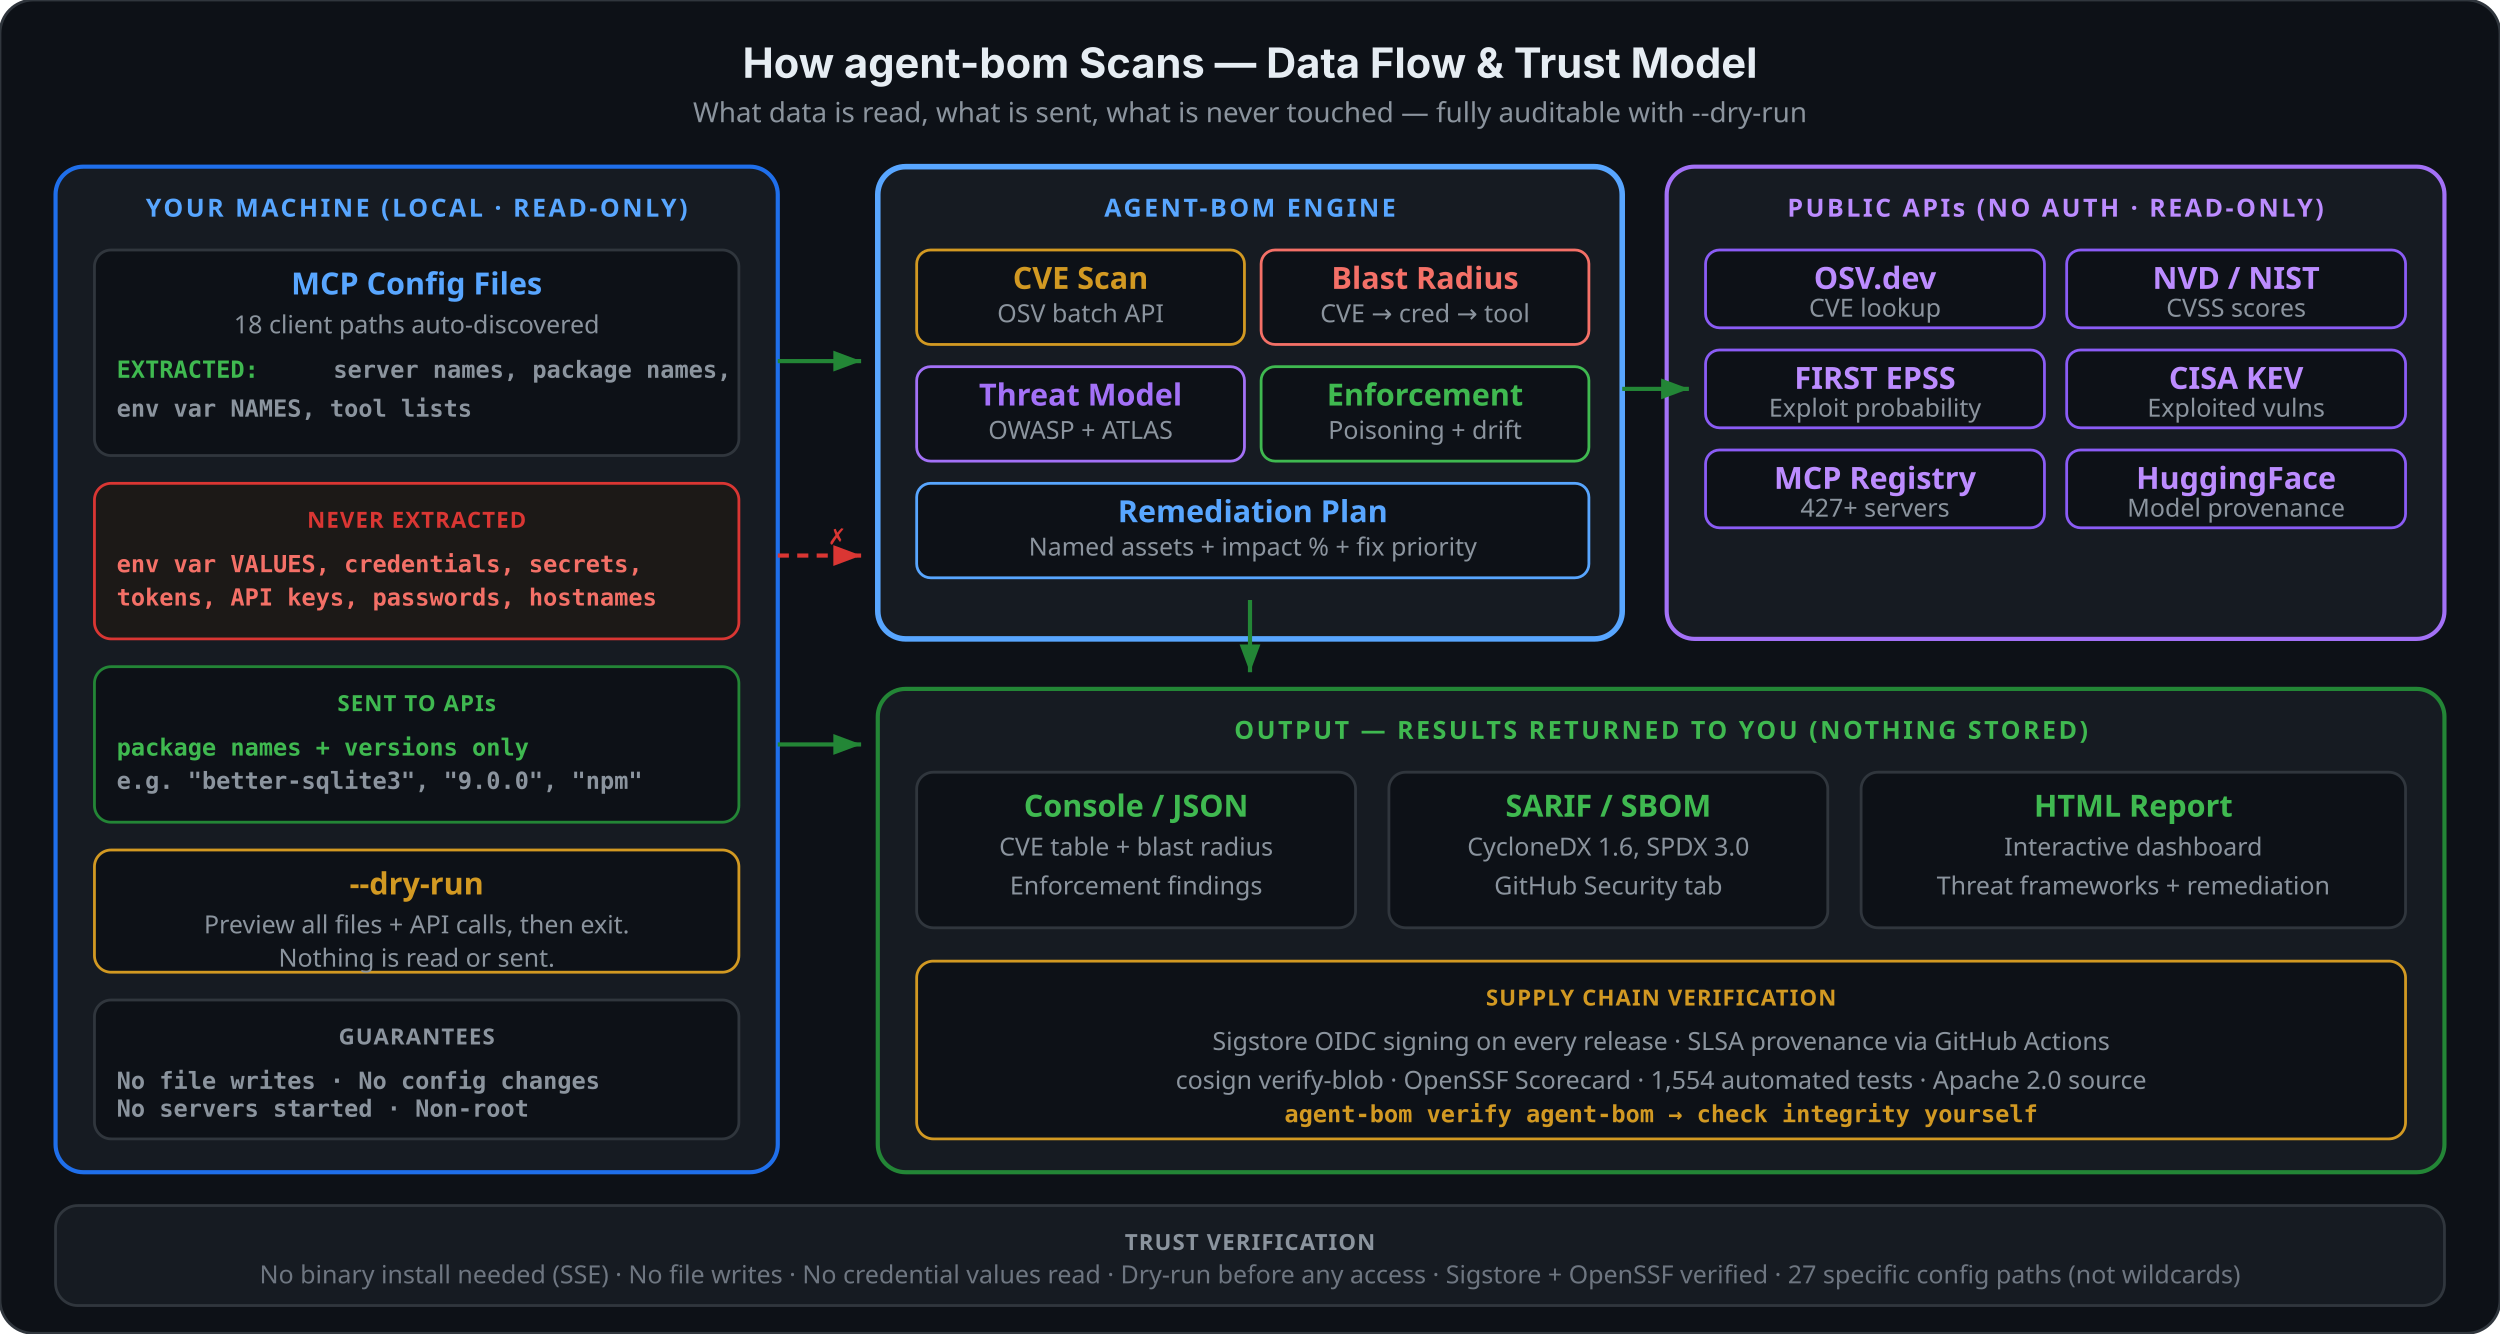
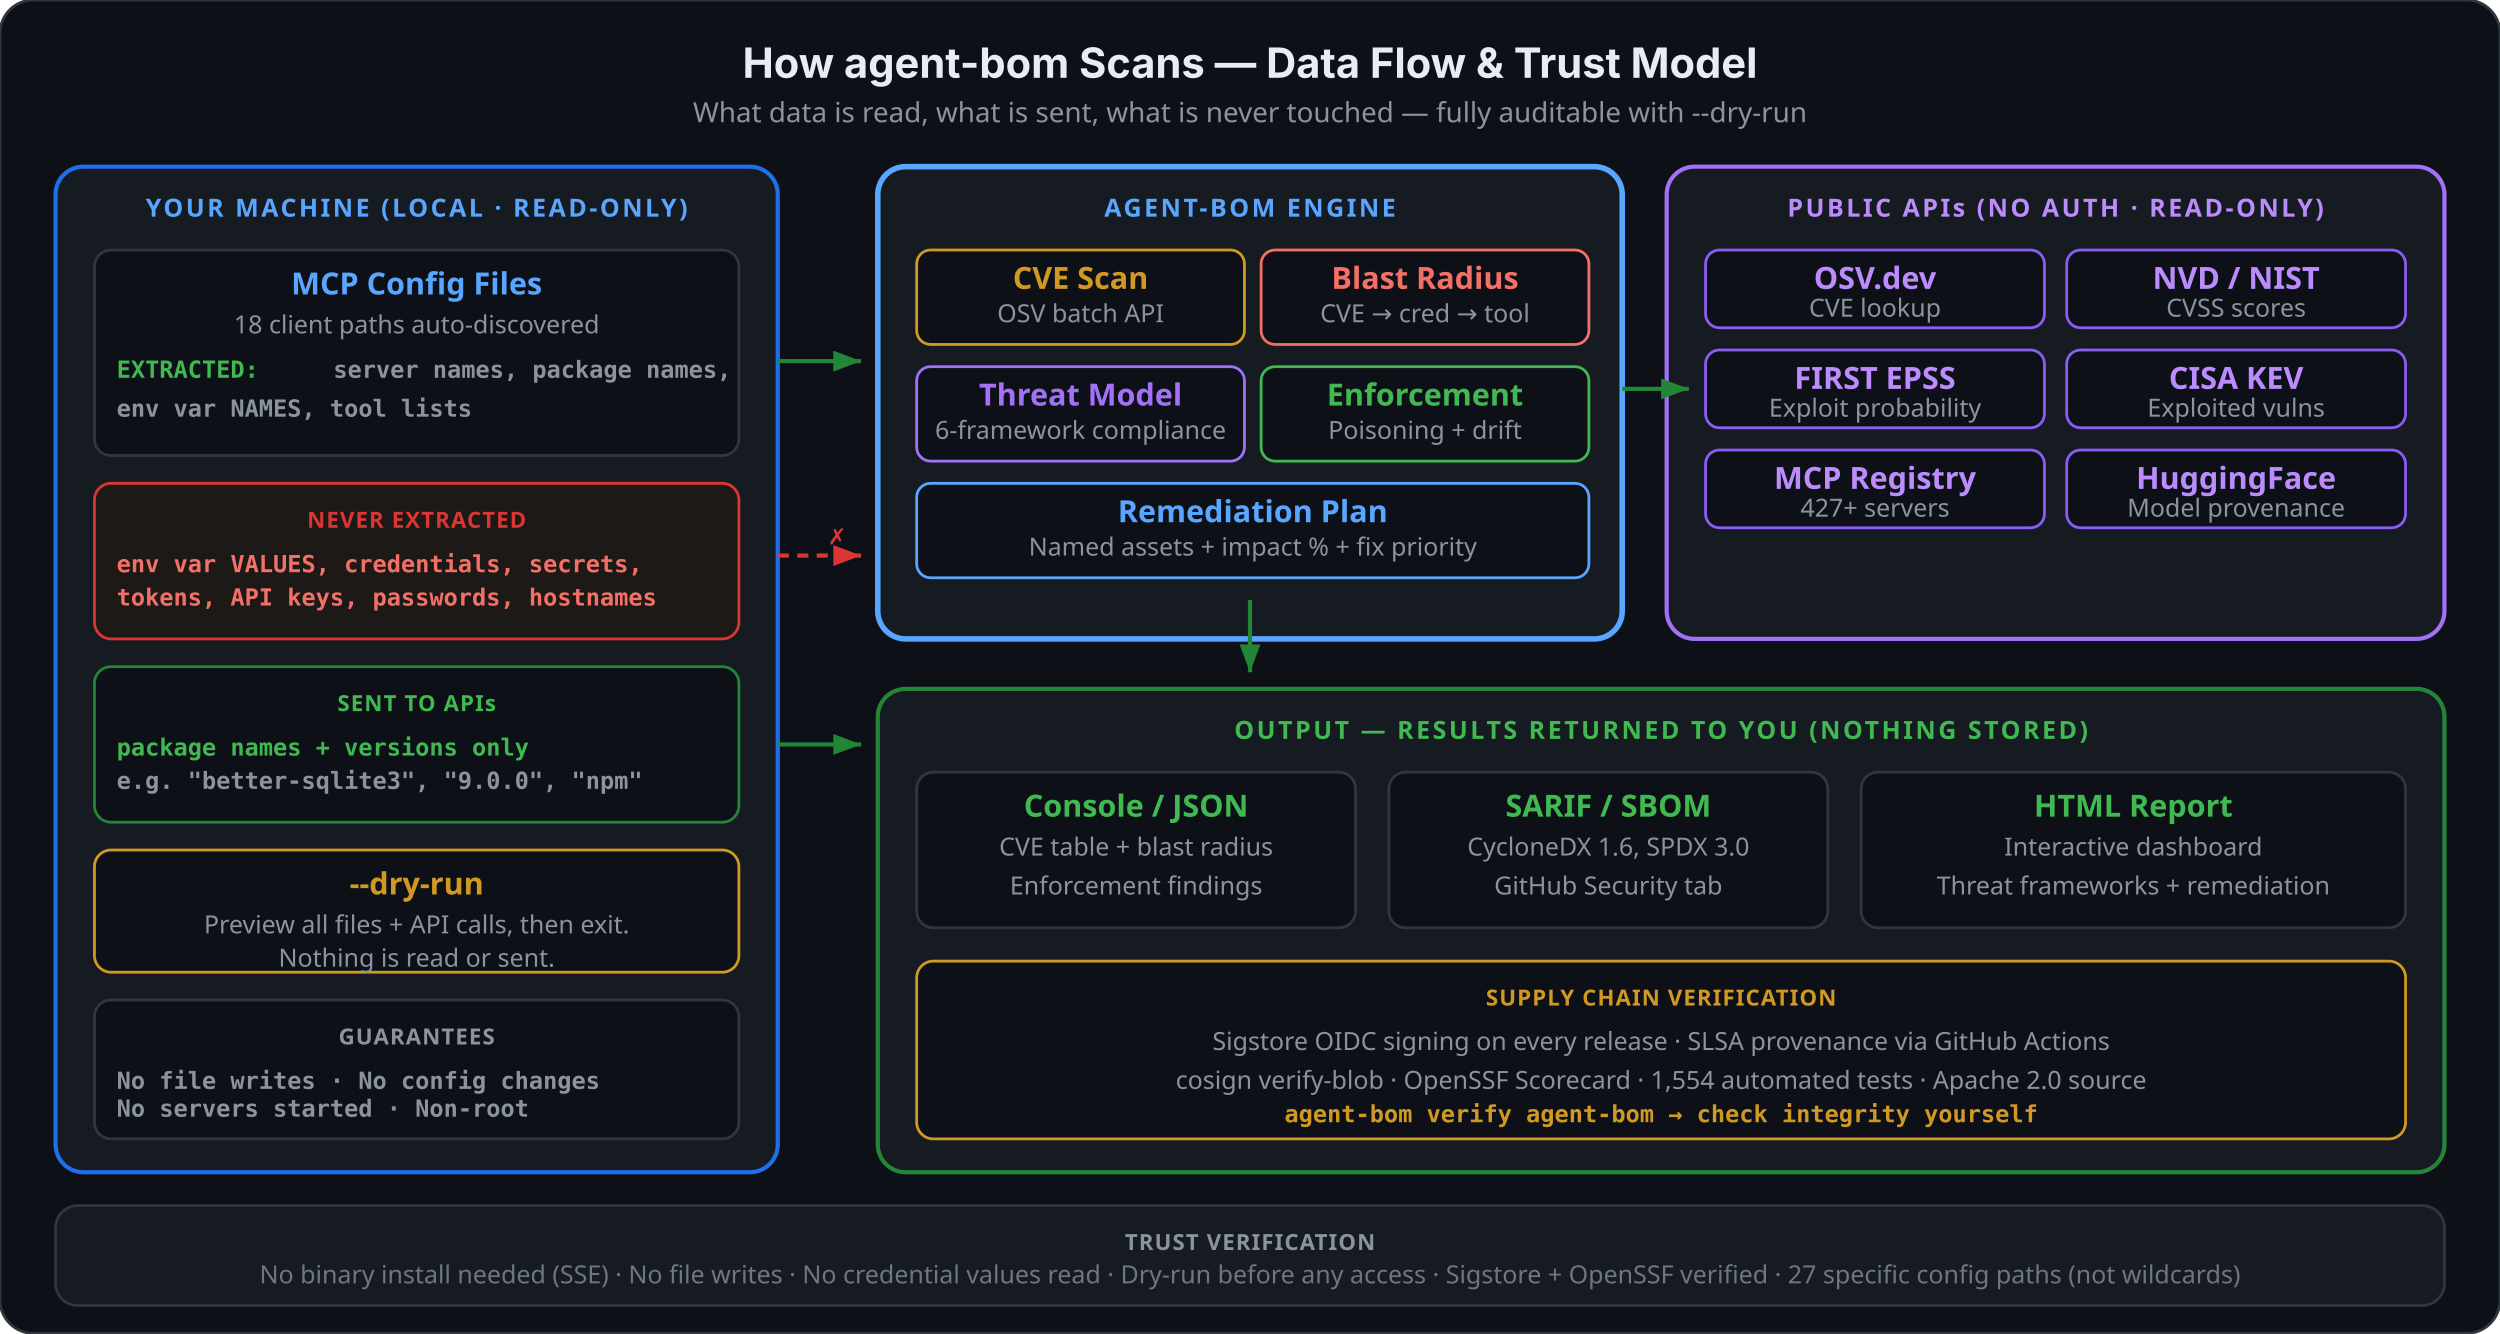
<svg xmlns="http://www.w3.org/2000/svg" viewBox="0 0 900 480" fill="none">
  <style>
    .title { font: 700 15px system-ui, -apple-system, sans-serif; fill: #e6edf3; }
    .subtitle { font: 400 10px system-ui, sans-serif; fill: #8b949e; }
    .phase { font: 700 9px system-ui, sans-serif; letter-spacing: 0.1em; }
    .label { font: 600 11px system-ui, sans-serif; }
    .sub { font: 400 9px system-ui, sans-serif; fill: #8b949e; }
    .data { font: 600 8.5px monospace; }
    .badge { font: 700 8px system-ui, sans-serif; letter-spacing: 0.05em; }
    .note { font: 400 9px system-ui, sans-serif; fill: #6e7681; }
    .arrow { stroke: #484f58; stroke-width: 1.5; fill: none; }
    .arrow-green { stroke: #238636; stroke-width: 1.5; fill: none; }
    .arrow-red { stroke: #da3633; stroke-width: 1.5; stroke-dasharray: 4 3; fill: none; }
  </style>
  <defs>
    <marker id="a" viewBox="0 0 8 6" refX="8" refY="3" markerWidth="7" markerHeight="5" orient="auto">
      <path d="M0 0L8 3L0 6Z" fill="#484f58" />
    </marker>
    <marker id="ag" viewBox="0 0 8 6" refX="8" refY="3" markerWidth="7" markerHeight="5" orient="auto">
      <path d="M0 0L8 3L0 6Z" fill="#238636" />
    </marker>
    <marker id="ar" viewBox="0 0 8 6" refX="8" refY="3" markerWidth="7" markerHeight="5" orient="auto">
      <path d="M0 0L8 3L0 6Z" fill="#da3633" />
    </marker>
  </defs>
  <rect width="900" height="480" rx="12" fill="#0d1117" stroke="#30363d" stroke-width="1" />
  <text x="450" y="28" text-anchor="middle" class="title">How agent-bom Scans — Data Flow &amp; Trust Model</text>
  <text x="450" y="44" text-anchor="middle" class="subtitle">What data is read, what is sent, what is never touched — fully auditable with --dry-run</text>
  <rect x="20" y="60" width="260" height="362" rx="10" fill="#161b22" stroke="#1f6feb" stroke-width="1.5" />
  <text x="150" y="78" text-anchor="middle" class="phase" fill="#58a6ff">YOUR MACHINE (LOCAL · READ-ONLY)</text>
  <rect x="34" y="90" width="232" height="74" rx="6" fill="#0d1117" stroke="#30363d" stroke-width="1" />
  <text x="150" y="106" text-anchor="middle" class="label" fill="#58a6ff">MCP Config Files</text>
  <text x="150" y="120" text-anchor="middle" class="sub">18 client paths auto-discovered</text>
  <text x="42" y="136" class="data" fill="#3fb950">EXTRACTED:</text>
  <text x="120" y="136" class="data" fill="#8b949e">server names, package names,</text>
  <text x="42" y="150" class="data" fill="#8b949e">env var NAMES, tool lists</text>
  <rect x="34" y="174" width="232" height="56" rx="6" fill="#1c1917" stroke="#da3633" stroke-width="1" />
  <text x="150" y="190" text-anchor="middle" class="badge" fill="#da3633">NEVER EXTRACTED</text>
  <text x="42" y="206" class="data" fill="#f47067">env var VALUES, credentials, secrets,</text>
  <text x="42" y="218" class="data" fill="#f47067">tokens, API keys, passwords, hostnames</text>
  <rect x="34" y="240" width="232" height="56" rx="6" fill="#0d1117" stroke="#238636" stroke-width="1" />
  <text x="150" y="256" text-anchor="middle" class="badge" fill="#3fb950">SENT TO APIs</text>
  <text x="42" y="272" class="data" fill="#3fb950">package names + versions only</text>
  <text x="42" y="284" class="data" fill="#8b949e">e.g. "better-sqlite3", "9.0.0", "npm"</text>
  <rect x="34" y="306" width="232" height="44" rx="6" fill="#0d1117" stroke="#d29922" stroke-width="1" />
  <text x="150" y="322" text-anchor="middle" class="label" fill="#d29922">--dry-run</text>
  <text x="150" y="336" text-anchor="middle" class="sub">Preview all files + API calls, then exit.</text>
  <text x="150" y="348" text-anchor="middle" class="sub">Nothing is read or sent.</text>
  <rect x="34" y="360" width="232" height="50" rx="6" fill="#0d1117" stroke="#30363d" stroke-width="1" />
  <text x="150" y="376" text-anchor="middle" class="badge" fill="#8b949e">GUARANTEES</text>
  <text x="42" y="392" class="data" fill="#8b949e">No file writes · No config changes</text>
  <text x="42" y="402" class="data" fill="#8b949e">No servers started · Non-root</text>
  <line x1="280" y1="130" x2="310" y2="130" class="arrow-green" marker-end="url(#ag)" />
  <text x="295" y="122" text-anchor="middle" class="sub" fill="#3fb950" transform="rotate(-90 295 122)" />
  <line x1="280" y1="268" x2="310" y2="268" class="arrow-green" marker-end="url(#ag)" />
  <line x1="280" y1="200" x2="310" y2="200" class="arrow-red" marker-end="url(#ar)" />
  <text x="298" y="196" class="badge" fill="#da3633">✗</text>
  <rect x="316" y="60" width="268" height="170" rx="10" fill="#161b22" stroke="#58a6ff" stroke-width="2" />
  <text x="450" y="78" text-anchor="middle" class="phase" fill="#58a6ff">AGENT-BOM ENGINE</text>
  <rect x="330" y="90" width="118" height="34" rx="5" fill="#0d1117" stroke="#d29922" stroke-width="1" />
  <text x="389" y="104" text-anchor="middle" class="label" fill="#d29922">CVE Scan</text>
  <text x="389" y="116" text-anchor="middle" class="sub">OSV batch API</text>
  <rect x="454" y="90" width="118" height="34" rx="5" fill="#0d1117" stroke="#f47067" stroke-width="1" />
  <text x="513" y="104" text-anchor="middle" class="label" fill="#f47067">Blast Radius</text>
  <text x="513" y="116" text-anchor="middle" class="sub">CVE → cred → tool</text>
  <rect x="330" y="132" width="118" height="34" rx="5" fill="#0d1117" stroke="#a371f7" stroke-width="1" />
  <text x="389" y="146" text-anchor="middle" class="label" fill="#a371f7">Threat Model</text>
-   <text x="389" y="158" text-anchor="middle" class="sub">OWASP + ATLAS</text>
+   <text x="389" y="158" text-anchor="middle" class="sub">6-framework compliance</text>
  <rect x="454" y="132" width="118" height="34" rx="5" fill="#0d1117" stroke="#3fb950" stroke-width="1" />
  <text x="513" y="146" text-anchor="middle" class="label" fill="#3fb950">Enforcement</text>
  <text x="513" y="158" text-anchor="middle" class="sub">Poisoning + drift</text>
  <rect x="330" y="174" width="242" height="34" rx="5" fill="#0d1117" stroke="#58a6ff" stroke-width="1" />
  <text x="451" y="188" text-anchor="middle" class="label" fill="#58a6ff">Remediation Plan</text>
  <text x="451" y="200" text-anchor="middle" class="sub">Named assets + impact % + fix priority</text>
  <rect x="600" y="60" width="280" height="170" rx="10" fill="#161b22" stroke="#a371f7" stroke-width="1.5" />
  <text x="740" y="78" text-anchor="middle" class="phase" fill="#bc8cff">PUBLIC APIs (NO AUTH · READ-ONLY)</text>
  <rect x="614" y="90" width="122" height="28" rx="5" fill="#0d1117" stroke="#8b5cf6" stroke-width="1" />
  <text x="675" y="104" text-anchor="middle" class="label" fill="#bc8cff">OSV.dev</text>
  <text x="675" y="114" text-anchor="middle" class="sub">CVE lookup</text>
  <rect x="744" y="90" width="122" height="28" rx="5" fill="#0d1117" stroke="#8b5cf6" stroke-width="1" />
  <text x="805" y="104" text-anchor="middle" class="label" fill="#bc8cff">NVD / NIST</text>
  <text x="805" y="114" text-anchor="middle" class="sub">CVSS scores</text>
  <rect x="614" y="126" width="122" height="28" rx="5" fill="#0d1117" stroke="#8b5cf6" stroke-width="1" />
  <text x="675" y="140" text-anchor="middle" class="label" fill="#bc8cff">FIRST EPSS</text>
  <text x="675" y="150" text-anchor="middle" class="sub">Exploit probability</text>
  <rect x="744" y="126" width="122" height="28" rx="5" fill="#0d1117" stroke="#8b5cf6" stroke-width="1" />
  <text x="805" y="140" text-anchor="middle" class="label" fill="#bc8cff">CISA KEV</text>
  <text x="805" y="150" text-anchor="middle" class="sub">Exploited vulns</text>
  <rect x="614" y="162" width="122" height="28" rx="5" fill="#0d1117" stroke="#8b5cf6" stroke-width="1" />
  <text x="675" y="176" text-anchor="middle" class="label" fill="#bc8cff">MCP Registry</text>
  <text x="675" y="186" text-anchor="middle" class="sub">427+ servers</text>
  <rect x="744" y="162" width="122" height="28" rx="5" fill="#0d1117" stroke="#8b5cf6" stroke-width="1" />
  <text x="805" y="176" text-anchor="middle" class="label" fill="#bc8cff">HuggingFace</text>
  <text x="805" y="186" text-anchor="middle" class="sub">Model provenance</text>
  <line x1="584" y1="140" x2="608" y2="140" class="arrow-green" marker-end="url(#ag)" />
  <rect x="316" y="248" width="564" height="174" rx="10" fill="#161b22" stroke="#238636" stroke-width="1.5" />
  <text x="598" y="266" text-anchor="middle" class="phase" fill="#3fb950">OUTPUT — RESULTS RETURNED TO YOU (NOTHING STORED)</text>
  <rect x="330" y="278" width="158" height="56" rx="6" fill="#0d1117" stroke="#30363d" stroke-width="1" />
  <text x="409" y="294" text-anchor="middle" class="label" fill="#3fb950">Console / JSON</text>
  <text x="409" y="308" text-anchor="middle" class="sub">CVE table + blast radius</text>
  <text x="409" y="322" text-anchor="middle" class="sub">Enforcement findings</text>
  <rect x="500" y="278" width="158" height="56" rx="6" fill="#0d1117" stroke="#30363d" stroke-width="1" />
  <text x="579" y="294" text-anchor="middle" class="label" fill="#3fb950">SARIF / SBOM</text>
  <text x="579" y="308" text-anchor="middle" class="sub">CycloneDX 1.6, SPDX 3.0</text>
  <text x="579" y="322" text-anchor="middle" class="sub">GitHub Security tab</text>
  <rect x="670" y="278" width="196" height="56" rx="6" fill="#0d1117" stroke="#30363d" stroke-width="1" />
  <text x="768" y="294" text-anchor="middle" class="label" fill="#3fb950">HTML Report</text>
  <text x="768" y="308" text-anchor="middle" class="sub">Interactive dashboard</text>
  <text x="768" y="322" text-anchor="middle" class="sub">Threat frameworks + remediation</text>
  <rect x="330" y="346" width="536" height="64" rx="6" fill="#0d1117" stroke="#d29922" stroke-width="1" />
  <text x="598" y="362" text-anchor="middle" class="badge" fill="#d29922">SUPPLY CHAIN VERIFICATION</text>
  <text x="598" y="378" text-anchor="middle" class="sub">Sigstore OIDC signing on every release · SLSA provenance via GitHub Actions</text>
  <text x="598" y="392" text-anchor="middle" class="sub">cosign verify-blob · OpenSSF Scorecard · 1,554 automated tests · Apache 2.0 source</text>
  <text x="598" y="404" text-anchor="middle" class="data" fill="#d29922">agent-bom verify agent-bom  →  check integrity yourself</text>
  <line x1="450" y1="216" x2="450" y2="242" class="arrow-green" marker-end="url(#ag)" />
  <rect x="20" y="434" width="860" height="36" rx="8" fill="#161b22" stroke="#30363d" stroke-width="1" />
  <text x="450" y="450" text-anchor="middle" class="badge" fill="#8b949e">TRUST VERIFICATION</text>
  <text x="450" y="462" text-anchor="middle" class="note">No binary install needed (SSE) · No file writes · No credential values read · Dry-run before any access · Sigstore + OpenSSF verified · 27 specific config paths (not wildcards)</text>
</svg>
